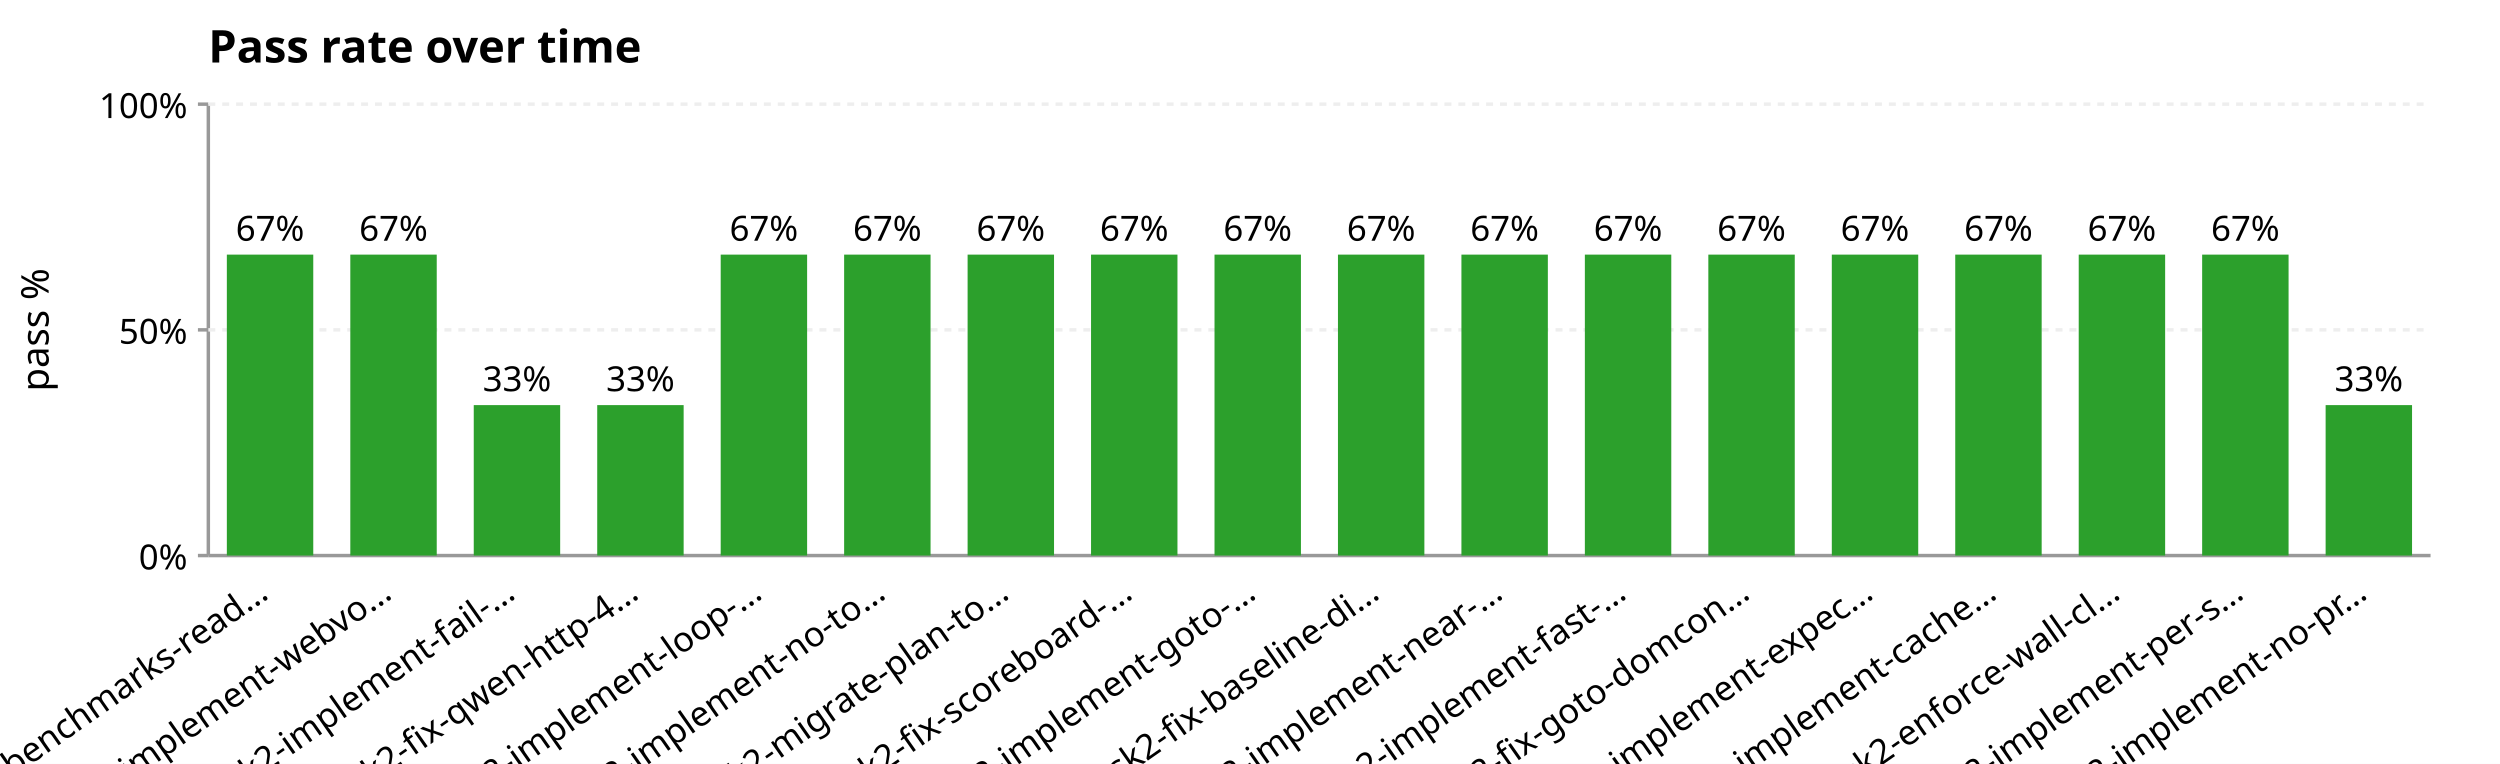
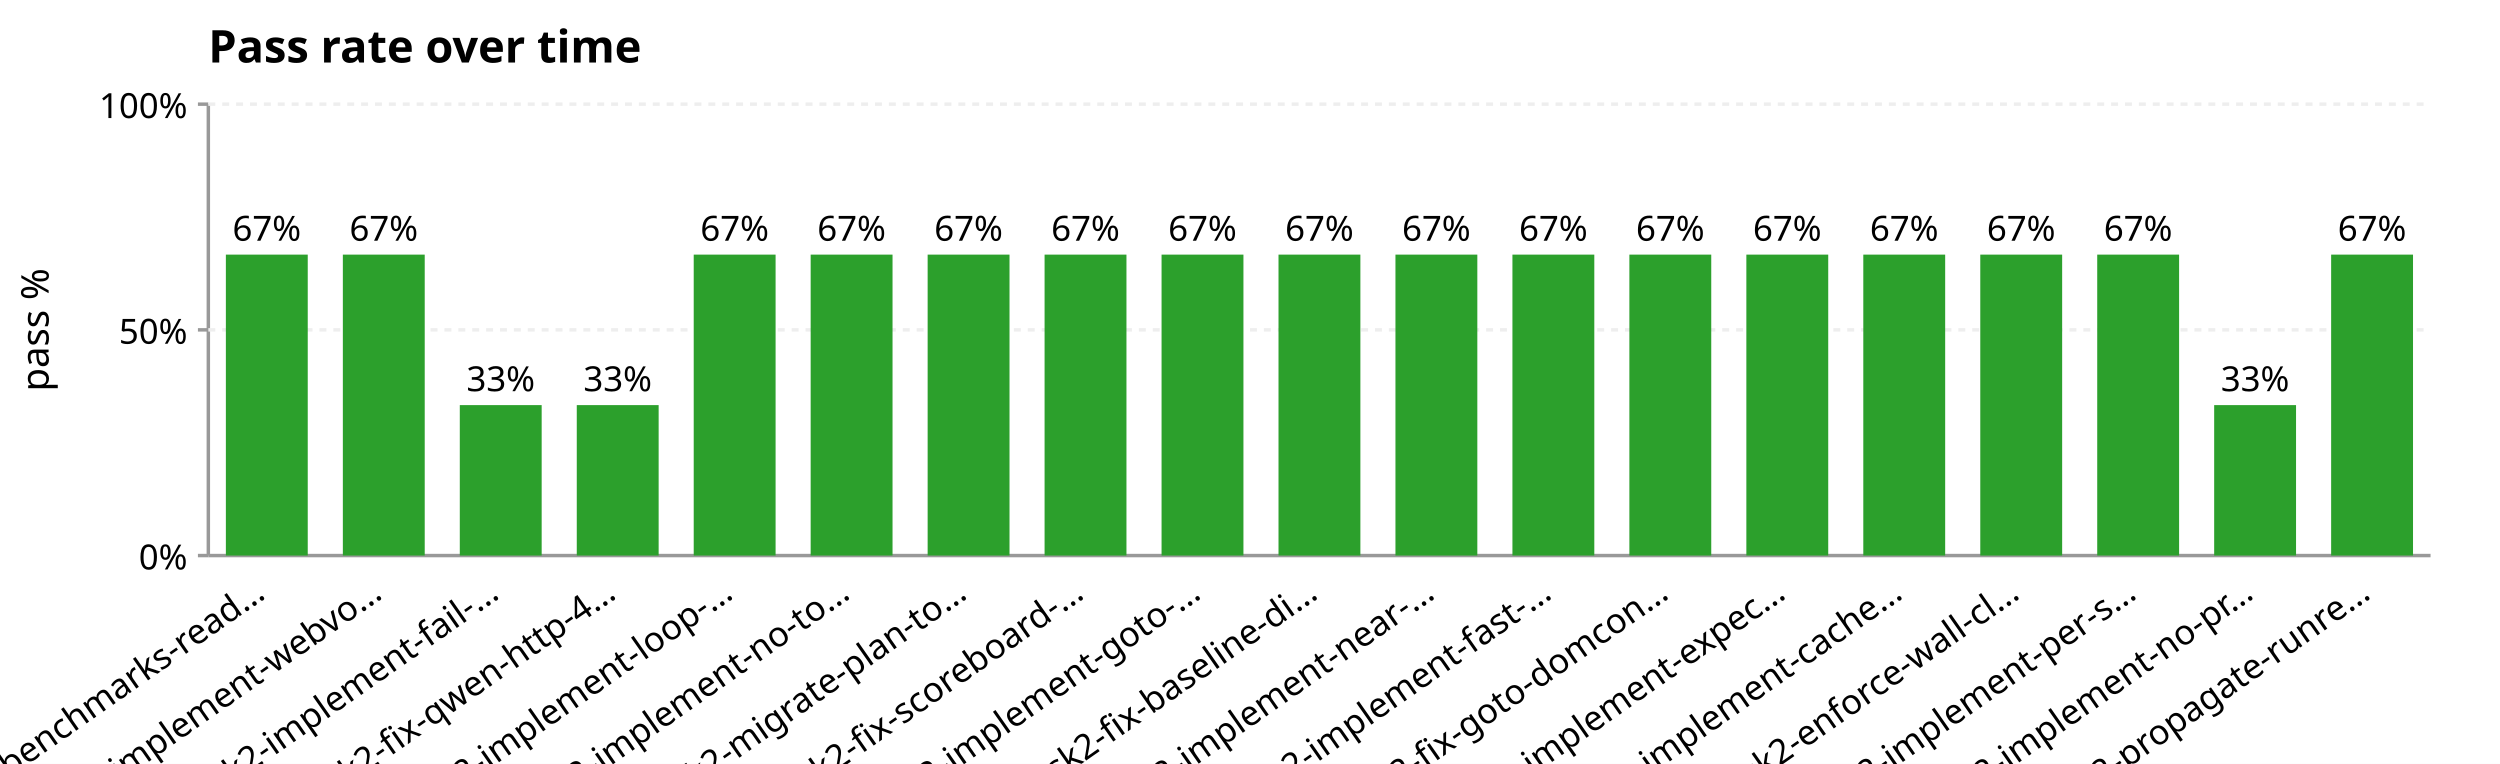
<svg xmlns="http://www.w3.org/2000/svg" viewBox="0 0 720 220" width="720" height="220" font-family="sans-serif">
  <rect width="100%" height="100%" fill="#fff" />
  <text x="60" y="18" font-size="13" font-weight="600">Pass rate over time</text>
  <line x1="60" y1="30" x2="60" y2="160" stroke="#999" />
  <line x1="60" y1="160" x2="700" y2="160" stroke="#999" />
  <line x1="57" y1="160.0" x2="60" y2="160.0" stroke="#999" />
  <text x="54" y="164.0" font-size="10" text-anchor="end" fill="#000">0%</text>
  <line x1="57" y1="95.0" x2="60" y2="95.0" stroke="#999" />
  <text x="54" y="99.0" font-size="10" text-anchor="end" fill="#000">50%</text>
  <line x1="60" y1="95.0" x2="700" y2="95.0" stroke="#eee" stroke-dasharray="2,2" />
  <line x1="57" y1="30.0" x2="60" y2="30.0" stroke="#999" />
  <text x="54" y="34.0" font-size="10" text-anchor="end" fill="#000">100%</text>
  <line x1="60" y1="30.0" x2="700" y2="30.0" stroke="#eee" stroke-dasharray="2,2" />
  <text x="14" y="95.0" font-size="11" fill="#000" transform="rotate(-90 14 95.0)" text-anchor="middle">pass %</text>
-   <rect x="65.33" y="73.33" width="24.89" height="86.67" fill="#2ca02c" />
-   <text x="77.78" y="69.33" font-size="10" text-anchor="middle" fill="#000">67%</text>
-   <text x="77.78" y="172" font-size="10" fill="#000" text-anchor="end" transform="rotate(-35 77.78 172)">task2-benchmarks-read…</text>
-   <rect x="100.89" y="73.33" width="24.89" height="86.67" fill="#2ca02c" />
-   <text x="113.33" y="69.33" font-size="10" text-anchor="middle" fill="#000">67%</text>
-   <text x="113.33" y="172" font-size="10" fill="#000" text-anchor="end" transform="rotate(-35 113.33 172)">task2-implement-webvo…</text>
-   <rect x="136.44" y="116.67" width="24.89" height="43.33" fill="#2ca02c" />
-   <text x="148.89" y="112.67" font-size="10" text-anchor="middle" fill="#000">33%</text>
-   <text x="148.89" y="172" font-size="10" fill="#000" text-anchor="end" transform="rotate(-35 148.89 172)">task2-implement-fail-…</text>
-   <rect x="172.00" y="116.67" width="24.89" height="43.33" fill="#2ca02c" />
-   <text x="184.44" y="112.67" font-size="10" text-anchor="middle" fill="#000">33%</text>
-   <text x="184.44" y="172" font-size="10" fill="#000" text-anchor="end" transform="rotate(-35 184.44 172)">task2-fix-qwen-http-4…</text>
-   <rect x="207.56" y="73.33" width="24.89" height="86.67" fill="#2ca02c" />
-   <text x="220.00" y="69.33" font-size="10" text-anchor="middle" fill="#000">67%</text>
-   <text x="220.00" y="172" font-size="10" fill="#000" text-anchor="end" transform="rotate(-35 220.00 172)">task2-implement-loop-…</text>
-   <rect x="243.11" y="73.33" width="24.89" height="86.67" fill="#2ca02c" />
-   <text x="255.56" y="69.33" font-size="10" text-anchor="middle" fill="#000">67%</text>
-   <text x="255.56" y="172" font-size="10" fill="#000" text-anchor="end" transform="rotate(-35 255.56 172)">task2-implement-no-to…</text>
-   <rect x="278.67" y="73.33" width="24.89" height="86.67" fill="#2ca02c" />
-   <text x="291.11" y="69.33" font-size="10" text-anchor="middle" fill="#000">67%</text>
-   <text x="291.11" y="172" font-size="10" fill="#000" text-anchor="end" transform="rotate(-35 291.11 172)">task2-migrate-plan-to…</text>
-   <rect x="314.22" y="73.33" width="24.89" height="86.67" fill="#2ca02c" />
-   <text x="326.67" y="69.33" font-size="10" text-anchor="middle" fill="#000">67%</text>
-   <text x="326.67" y="172" font-size="10" fill="#000" text-anchor="end" transform="rotate(-35 326.67 172)">task2-fix-scoreboard-…</text>
-   <rect x="349.78" y="73.33" width="24.89" height="86.67" fill="#2ca02c" />
-   <text x="362.22" y="69.33" font-size="10" text-anchor="middle" fill="#000">67%</text>
-   <text x="362.22" y="172" font-size="10" fill="#000" text-anchor="end" transform="rotate(-35 362.22 172)">task2-implement-goto-…</text>
-   <rect x="385.33" y="73.33" width="24.89" height="86.67" fill="#2ca02c" />
-   <text x="397.78" y="69.33" font-size="10" text-anchor="middle" fill="#000">67%</text>
-   <text x="397.78" y="172" font-size="10" fill="#000" text-anchor="end" transform="rotate(-35 397.78 172)">task2-fix-baseline-di…</text>
-   <rect x="420.89" y="73.33" width="24.89" height="86.67" fill="#2ca02c" />
-   <text x="433.33" y="69.33" font-size="10" text-anchor="middle" fill="#000">67%</text>
-   <text x="433.33" y="172" font-size="10" fill="#000" text-anchor="end" transform="rotate(-35 433.33 172)">task2-implement-near-…</text>
-   <rect x="456.44" y="73.33" width="24.89" height="86.67" fill="#2ca02c" />
-   <text x="468.89" y="69.33" font-size="10" text-anchor="middle" fill="#000">67%</text>
-   <text x="468.89" y="172" font-size="10" fill="#000" text-anchor="end" transform="rotate(-35 468.89 172)">task2-implement-fast-…</text>
-   <rect x="492.00" y="73.33" width="24.89" height="86.67" fill="#2ca02c" />
-   <text x="504.44" y="69.33" font-size="10" text-anchor="middle" fill="#000">67%</text>
-   <text x="504.44" y="172" font-size="10" fill="#000" text-anchor="end" transform="rotate(-35 504.44 172)">task2-fix-goto-domcon…</text>
-   <rect x="527.56" y="73.33" width="24.89" height="86.67" fill="#2ca02c" />
-   <text x="540.00" y="69.33" font-size="10" text-anchor="middle" fill="#000">67%</text>
-   <text x="540.00" y="172" font-size="10" fill="#000" text-anchor="end" transform="rotate(-35 540.00 172)">task2-implement-expec…</text>
-   <rect x="563.11" y="73.33" width="24.89" height="86.67" fill="#2ca02c" />
-   <text x="575.56" y="69.33" font-size="10" text-anchor="middle" fill="#000">67%</text>
-   <text x="575.56" y="172" font-size="10" fill="#000" text-anchor="end" transform="rotate(-35 575.56 172)">task2-implement-cache…</text>
-   <rect x="598.67" y="73.33" width="24.89" height="86.67" fill="#2ca02c" />
-   <text x="611.11" y="69.33" font-size="10" text-anchor="middle" fill="#000">67%</text>
-   <text x="611.11" y="172" font-size="10" fill="#000" text-anchor="end" transform="rotate(-35 611.11 172)">task2-enforce-wall-cl…</text>
-   <rect x="634.22" y="73.33" width="24.89" height="86.67" fill="#2ca02c" />
-   <text x="646.67" y="69.33" font-size="10" text-anchor="middle" fill="#000">67%</text>
-   <text x="646.67" y="172" font-size="10" fill="#000" text-anchor="end" transform="rotate(-35 646.67 172)">task2-implement-per-s…</text>
-   <rect x="669.78" y="116.67" width="24.89" height="43.33" fill="#2ca02c" />
-   <text x="682.22" y="112.67" font-size="10" text-anchor="middle" fill="#000">33%</text>
-   <text x="682.22" y="172" font-size="10" fill="#000" text-anchor="end" transform="rotate(-35 682.22 172)">task2-implement-no-pr…</text>
+   <rect x="65.05" y="73.33" width="23.58" height="86.67" fill="#2ca02c" />
+   <text x="76.84" y="69.33" font-size="10" text-anchor="middle" fill="#000">67%</text>
+   <text x="76.84" y="172" font-size="10" fill="#000" text-anchor="end" transform="rotate(-35 76.84 172)">task2-benchmarks-read…</text>
+   <rect x="98.74" y="73.33" width="23.58" height="86.67" fill="#2ca02c" />
+   <text x="110.53" y="69.33" font-size="10" text-anchor="middle" fill="#000">67%</text>
+   <text x="110.53" y="172" font-size="10" fill="#000" text-anchor="end" transform="rotate(-35 110.53 172)">task2-implement-webvo…</text>
+   <rect x="132.42" y="116.67" width="23.58" height="43.33" fill="#2ca02c" />
+   <text x="144.21" y="112.67" font-size="10" text-anchor="middle" fill="#000">33%</text>
+   <text x="144.21" y="172" font-size="10" fill="#000" text-anchor="end" transform="rotate(-35 144.21 172)">task2-implement-fail-…</text>
+   <rect x="166.11" y="116.67" width="23.58" height="43.33" fill="#2ca02c" />
+   <text x="177.89" y="112.67" font-size="10" text-anchor="middle" fill="#000">33%</text>
+   <text x="177.89" y="172" font-size="10" fill="#000" text-anchor="end" transform="rotate(-35 177.89 172)">task2-fix-qwen-http-4…</text>
+   <rect x="199.79" y="73.33" width="23.58" height="86.67" fill="#2ca02c" />
+   <text x="211.58" y="69.33" font-size="10" text-anchor="middle" fill="#000">67%</text>
+   <text x="211.58" y="172" font-size="10" fill="#000" text-anchor="end" transform="rotate(-35 211.58 172)">task2-implement-loop-…</text>
+   <rect x="233.47" y="73.33" width="23.58" height="86.67" fill="#2ca02c" />
+   <text x="245.26" y="69.33" font-size="10" text-anchor="middle" fill="#000">67%</text>
+   <text x="245.26" y="172" font-size="10" fill="#000" text-anchor="end" transform="rotate(-35 245.26 172)">task2-implement-no-to…</text>
+   <rect x="267.16" y="73.33" width="23.58" height="86.67" fill="#2ca02c" />
+   <text x="278.95" y="69.33" font-size="10" text-anchor="middle" fill="#000">67%</text>
+   <text x="278.95" y="172" font-size="10" fill="#000" text-anchor="end" transform="rotate(-35 278.95 172)">task2-migrate-plan-to…</text>
+   <rect x="300.84" y="73.33" width="23.58" height="86.67" fill="#2ca02c" />
+   <text x="312.63" y="69.33" font-size="10" text-anchor="middle" fill="#000">67%</text>
+   <text x="312.63" y="172" font-size="10" fill="#000" text-anchor="end" transform="rotate(-35 312.63 172)">task2-fix-scoreboard-…</text>
+   <rect x="334.53" y="73.33" width="23.58" height="86.67" fill="#2ca02c" />
+   <text x="346.32" y="69.33" font-size="10" text-anchor="middle" fill="#000">67%</text>
+   <text x="346.32" y="172" font-size="10" fill="#000" text-anchor="end" transform="rotate(-35 346.32 172)">task2-implement-goto-…</text>
+   <rect x="368.21" y="73.33" width="23.58" height="86.67" fill="#2ca02c" />
+   <text x="380.00" y="69.33" font-size="10" text-anchor="middle" fill="#000">67%</text>
+   <text x="380.00" y="172" font-size="10" fill="#000" text-anchor="end" transform="rotate(-35 380.00 172)">task2-fix-baseline-di…</text>
+   <rect x="401.89" y="73.33" width="23.58" height="86.67" fill="#2ca02c" />
+   <text x="413.68" y="69.33" font-size="10" text-anchor="middle" fill="#000">67%</text>
+   <text x="413.68" y="172" font-size="10" fill="#000" text-anchor="end" transform="rotate(-35 413.68 172)">task2-implement-near-…</text>
+   <rect x="435.58" y="73.33" width="23.58" height="86.67" fill="#2ca02c" />
+   <text x="447.37" y="69.33" font-size="10" text-anchor="middle" fill="#000">67%</text>
+   <text x="447.37" y="172" font-size="10" fill="#000" text-anchor="end" transform="rotate(-35 447.37 172)">task2-implement-fast-…</text>
+   <rect x="469.26" y="73.33" width="23.58" height="86.67" fill="#2ca02c" />
+   <text x="481.05" y="69.33" font-size="10" text-anchor="middle" fill="#000">67%</text>
+   <text x="481.05" y="172" font-size="10" fill="#000" text-anchor="end" transform="rotate(-35 481.05 172)">task2-fix-goto-domcon…</text>
+   <rect x="502.95" y="73.33" width="23.58" height="86.67" fill="#2ca02c" />
+   <text x="514.74" y="69.33" font-size="10" text-anchor="middle" fill="#000">67%</text>
+   <text x="514.74" y="172" font-size="10" fill="#000" text-anchor="end" transform="rotate(-35 514.74 172)">task2-implement-expec…</text>
+   <rect x="536.63" y="73.33" width="23.58" height="86.67" fill="#2ca02c" />
+   <text x="548.42" y="69.33" font-size="10" text-anchor="middle" fill="#000">67%</text>
+   <text x="548.42" y="172" font-size="10" fill="#000" text-anchor="end" transform="rotate(-35 548.42 172)">task2-implement-cache…</text>
+   <rect x="570.32" y="73.33" width="23.58" height="86.67" fill="#2ca02c" />
+   <text x="582.11" y="69.33" font-size="10" text-anchor="middle" fill="#000">67%</text>
+   <text x="582.11" y="172" font-size="10" fill="#000" text-anchor="end" transform="rotate(-35 582.11 172)">task2-enforce-wall-cl…</text>
+   <rect x="604.00" y="73.33" width="23.58" height="86.67" fill="#2ca02c" />
+   <text x="615.79" y="69.33" font-size="10" text-anchor="middle" fill="#000">67%</text>
+   <text x="615.79" y="172" font-size="10" fill="#000" text-anchor="end" transform="rotate(-35 615.79 172)">task2-implement-per-s…</text>
+   <rect x="637.68" y="116.67" width="23.58" height="43.33" fill="#2ca02c" />
+   <text x="649.47" y="112.67" font-size="10" text-anchor="middle" fill="#000">33%</text>
+   <text x="649.47" y="172" font-size="10" fill="#000" text-anchor="end" transform="rotate(-35 649.47 172)">task2-implement-no-pr…</text>
+   <rect x="671.37" y="73.33" width="23.58" height="86.67" fill="#2ca02c" />
+   <text x="683.16" y="69.33" font-size="10" text-anchor="middle" fill="#000">67%</text>
+   <text x="683.16" y="172" font-size="10" fill="#000" text-anchor="end" transform="rotate(-35 683.16 172)">task2-propagate-runre…</text>
</svg>
